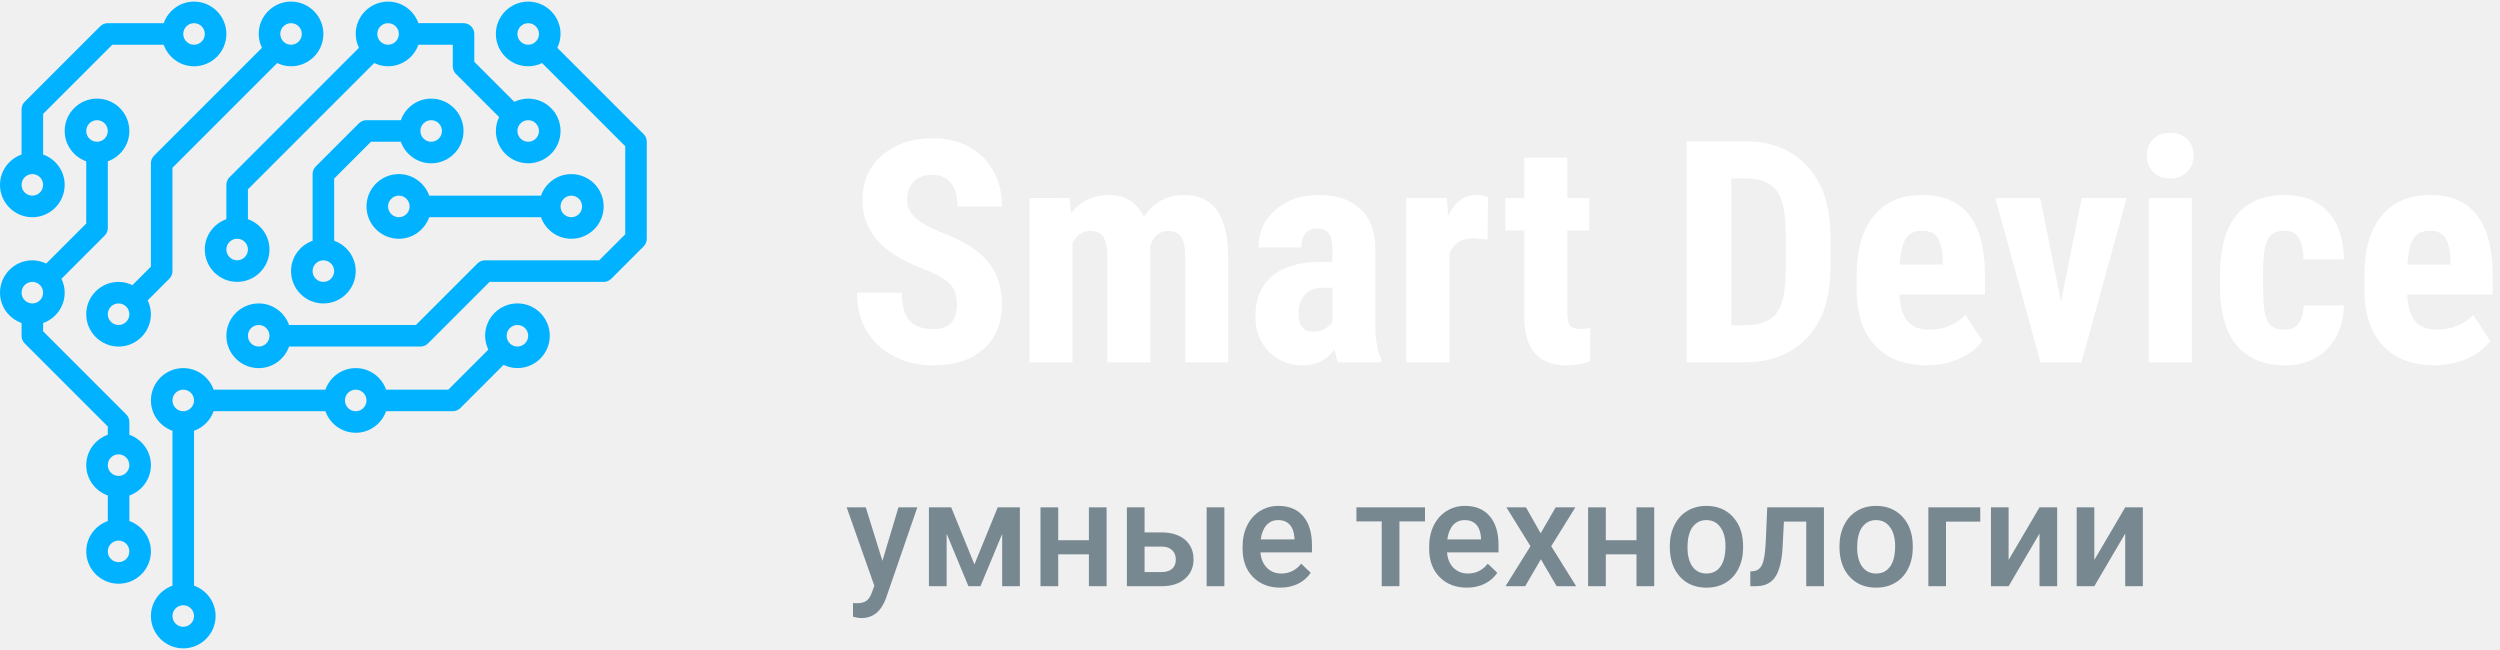
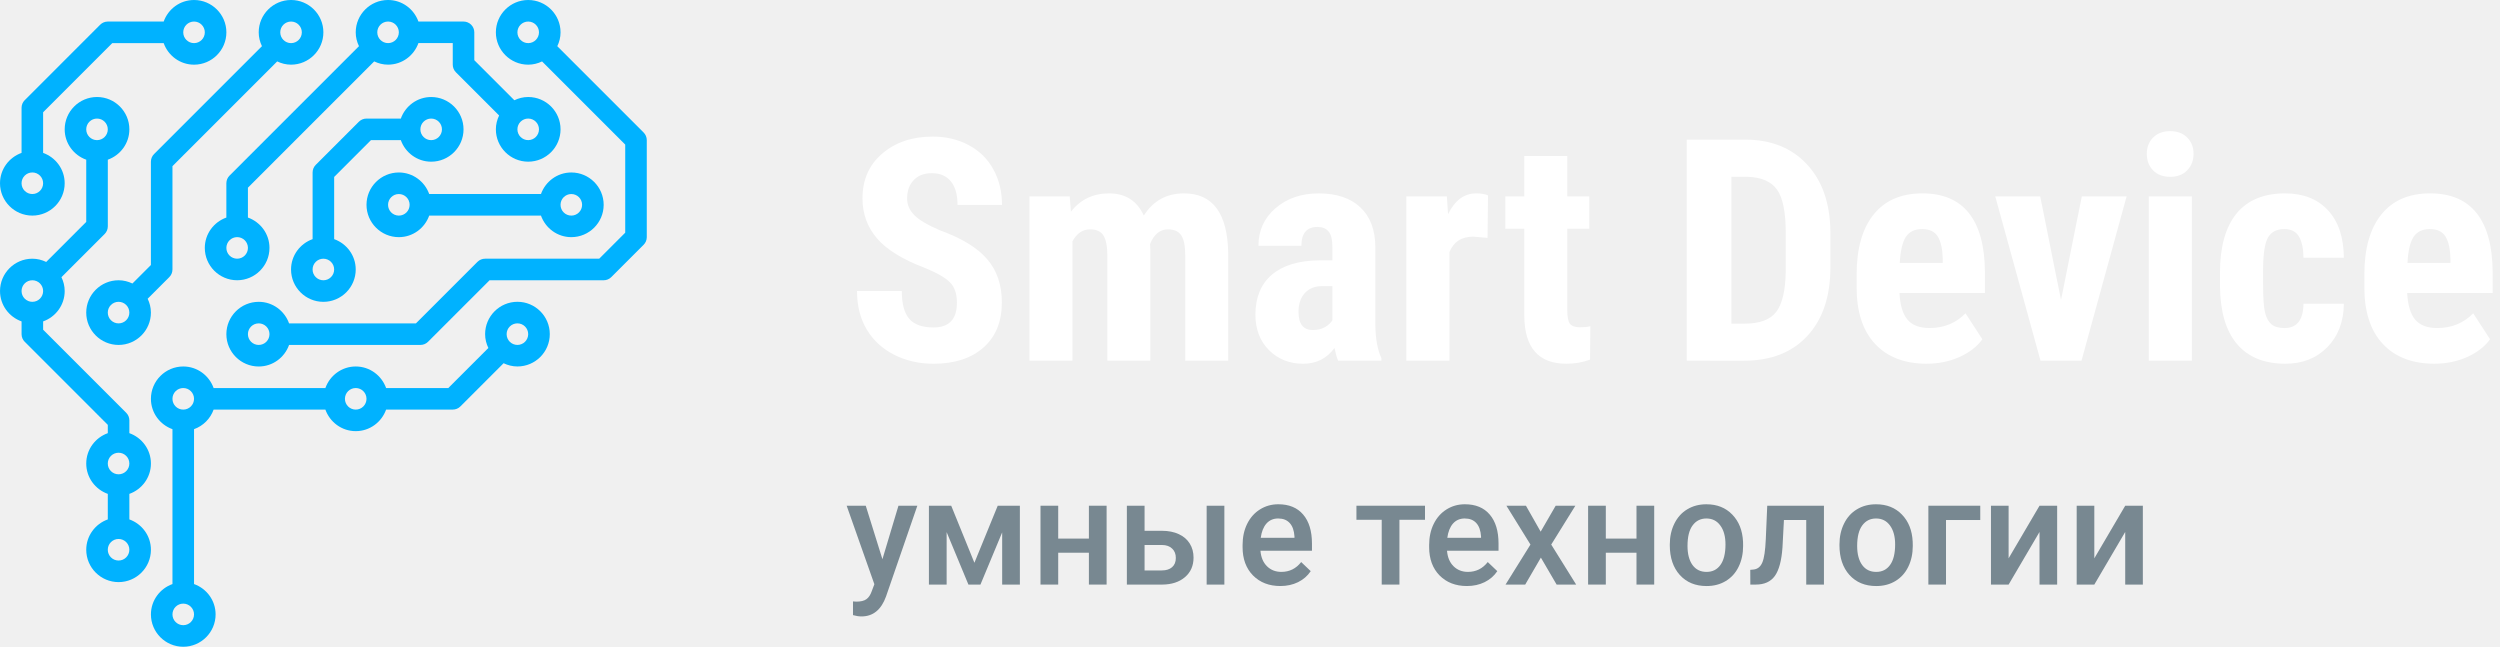
- <svg xmlns="http://www.w3.org/2000/svg" fill="none" height="52" viewBox="0 0 201 52" width="200">
-   <g fill="#fff">
+ <svg xmlns="http://www.w3.org/2000/svg" fill="none" viewBox="0 0 201 52" preserveAspectRatio="none">
+   <g class="title" fill="#fff">
    <path d="m76.936 24.337c0-.724-.187-1.27-.561-1.636-.366-.374-1.038-.761-2.014-1.16-1.782-.675-3.064-1.465-3.845-2.368-.781-.911-1.172-1.986-1.172-3.223 0-1.497.529-2.698 1.587-3.601 1.066-.911 2.417-1.367 4.053-1.367 1.091 0 2.063.232 2.917.696.855.456 1.51 1.103 1.965 1.941.464.838.696 1.79.696 2.857h-3.577c0-.83-.179-1.461-.537-1.892-.35-.44-.859-.659-1.526-.659-.627 0-1.115.187-1.465.561-.35.366-.525.863-.525 1.489 0 .488.195.932.586 1.331.391.391 1.082.797 2.075 1.221 1.733.627 2.991 1.396 3.772 2.307.789.911 1.184 2.071 1.184 3.479 0 1.546-.492 2.755-1.477 3.626s-2.323 1.306-4.016 1.306c-1.147 0-2.193-.236-3.137-.708-.944-.472-1.685-1.147-2.222-2.026-.529-.879-.793-1.917-.793-3.113h3.601c0 1.025.199 1.77.598 2.234.399.464 1.05.696 1.953.696 1.253 0 1.88-.663 1.88-1.99z" />
    <path d="m86.005 15.792.098 1.221c.773-.977 1.794-1.465 3.064-1.465 1.318 0 2.25.594 2.795 1.782.757-1.188 1.835-1.782 3.235-1.782 2.311 0 3.495 1.599 3.552 4.797v8.655h-3.455v-8.435c0-.765-.106-1.31-.317-1.636-.211-.326-.57-.488-1.074-.488-.643 0-1.123.395-1.44 1.184l.024.415v8.96h-3.455v-8.411c0-.757-.102-1.302-.305-1.636-.203-.342-.566-.513-1.086-.513-.594 0-1.066.322-1.416.964v9.595h-3.455v-13.208z" />
    <path d="m107.587 29c-.097-.203-.195-.545-.293-1.025-.618.846-1.456 1.27-2.514 1.27-1.107 0-2.027-.366-2.759-1.099-.724-.732-1.086-1.681-1.086-2.844 0-1.383.439-2.454 1.318-3.211.887-.757 2.161-1.143 3.821-1.16h1.05v-1.062c0-.594-.102-1.013-.306-1.257-.203-.244-.5-.366-.891-.366-.862 0-1.294.505-1.294 1.514h-3.454c0-1.221.455-2.226 1.367-3.015.919-.797 2.079-1.196 3.479-1.196 1.448 0 2.567.378 3.357 1.135.797.749 1.196 1.823 1.196 3.223v6.213c.016 1.139.179 2.03.488 2.673v.207zm-2.038-2.466c.382 0 .708-.077.976-.232.269-.155.468-.338.599-.549v-2.747h-.831c-.585 0-1.049.187-1.391.562-.334.374-.501.875-.501 1.501 0 .977.383 1.465 1.148 1.465z" />
    <path d="m119.599 19.125-1.147-.098c-.944 0-1.583.415-1.917 1.245v8.728h-3.467v-13.208h3.26l.097 1.428c.546-1.115 1.298-1.672 2.259-1.672.39 0 .708.053.952.159z" />
    <path d="m126.008 12.545v3.247h1.77v2.6h-1.77v6.555c0 .521.069.879.207 1.074.147.195.424.293.83.293.334 0 .607-.029.818-.086l-.024 2.686c-.586.22-1.221.33-1.904.33-2.23 0-3.357-1.278-3.382-3.833v-7.019h-1.526v-2.6h1.526v-3.247z" />
    <path d="m135.615 29v-17.773h4.699c2.076 0 3.728.659 4.957 1.978 1.236 1.318 1.867 3.125 1.892 5.42v2.881c0 2.336-.619 4.171-1.856 5.505-1.229 1.327-2.925 1.99-5.09 1.99zm3.589-14.783v11.804h1.074c1.196 0 2.038-.313 2.527-.94.488-.635.744-1.725.769-3.271v-3.088c0-1.66-.232-2.816-.696-3.467-.464-.659-1.253-1.005-2.368-1.038z" />
    <path d="m154.914 29.244c-1.774 0-3.157-.529-4.15-1.587-.993-1.058-1.49-2.572-1.49-4.541v-1.05c0-2.083.456-3.691 1.368-4.822.911-1.131 2.217-1.697 3.918-1.697 1.66 0 2.909.533 3.748 1.599.838 1.058 1.265 2.629 1.281 4.712v1.697h-6.872c.049.977.264 1.693.647 2.148.382.448.972.671 1.77.671 1.155 0 2.12-.395 2.893-1.184l1.355 2.087c-.423.586-1.038 1.062-1.843 1.428-.806.358-1.681.537-2.625.537zm-2.173-8.105h3.455v-.317c-.016-.789-.147-1.387-.391-1.794s-.667-.61-1.269-.61c-.603 0-1.042.216-1.319.647-.268.431-.427 1.123-.476 2.075z" />
    <path d="m165.705 24.117 1.672-8.325h3.602l-3.626 13.208h-3.296l-3.638-13.208h3.614z" />
    <path d="m176.228 29h-3.467v-13.208h3.467zm-3.626-16.626c0-.537.171-.977.513-1.318s.797-.513 1.367-.513 1.025.171 1.367.513.513.781.513 1.318c0 .529-.171.968-.513 1.318-.334.35-.789.525-1.367.525s-1.038-.175-1.379-.525c-.334-.35-.501-.789-.501-1.318z" />
    <path d="m183.674 26.375c1.001 0 1.509-.651 1.526-1.953h3.247c-.016 1.44-.46 2.604-1.331 3.491-.871.887-1.994 1.331-3.369 1.331-1.701 0-2.999-.529-3.894-1.587-.895-1.058-1.351-2.616-1.367-4.675v-1.05c0-2.075.439-3.658 1.318-4.748.887-1.091 2.193-1.636 3.919-1.636 1.456 0 2.604.452 3.442 1.355.838.895 1.266 2.169 1.282 3.821h-3.247c-.008-.741-.131-1.31-.367-1.709-.236-.399-.626-.598-1.171-.598-.603 0-1.034.216-1.294.647-.261.423-.399 1.249-.415 2.478v1.343c0 1.074.053 1.827.158 2.258.106.423.281.737.525.94.244.195.59.293 1.038.293z" />
    <path d="m195.734 29.244c-1.774 0-3.157-.529-4.15-1.587-.993-1.058-1.489-2.572-1.489-4.541v-1.05c0-2.083.455-3.691 1.367-4.822.911-1.131 2.218-1.697 3.918-1.697 1.661 0 2.91.533 3.748 1.599.838 1.058 1.265 2.629 1.282 4.712v1.697h-6.873c.049.977.265 1.693.647 2.148.383.448.973.671 1.77.671 1.156 0 2.12-.395 2.893-1.184l1.355 2.087c-.423.586-1.037 1.062-1.843 1.428-.806.358-1.681.537-2.625.537zm-2.172-8.105h3.454v-.317c-.016-.789-.146-1.387-.391-1.794-.244-.407-.667-.61-1.269-.61s-1.042.216-1.318.647c-.269.431-.428 1.123-.476 2.075z" />
  </g>
-   <g fill="#788891">
+   <g class="subtitle" fill="#788891">
    <path d="m70.947 44.961 1.289-4.301h1.518l-2.519 7.301c-.387 1.066-1.043 1.6-1.969 1.6-.207 0-.435-.035-.685-.105v-1.102l.27.018c.359 0 .629-.066.809-.199.184-.129.328-.348.434-.656l.205-.545-2.227-6.311h1.535z" />
    <path d="m78.342 45.248 1.875-4.588h1.781v6.34h-1.424v-4.195l-1.746 4.195h-.967l-1.752-4.219v4.219h-1.424v-6.34h1.793z" />
    <path d="m88.971 47h-1.424v-2.561h-2.467v2.561h-1.424v-6.34h1.424v2.643h2.467v-2.643h1.424z" />
    <path d="m92.023 42.676h1.395c.519 0 .973.09 1.359.27.387.18.68.432.879.756.203.324.305.701.305 1.131 0 .652-.23 1.176-.691 1.57-.461.395-1.074.594-1.84.598h-2.83v-6.34h1.424zm6.416 4.324h-1.424v-6.34h1.424zm-6.416-3.182v2.045h1.389c.348 0 .621-.086.82-.258.203-.176.305-.424.305-.744s-.1-.572-.299-.756c-.195-.188-.461-.283-.797-.287z" />
    <path d="m102.939 47.117c-.902 0-1.634-.283-2.197-.85-.558-.57-.838-1.328-.838-2.273v-.176c0-.633.121-1.197.364-1.693.246-.5.589-.889 1.031-1.166.441-.277.933-.416 1.476-.416.864 0 1.53.275 1.998.826.473.551.709 1.33.709 2.338v.574h-4.142c.043.523.217.938.521 1.242.309.305.696.457 1.16.457.653 0 1.184-.264 1.594-.791l.768.732c-.254.379-.594.674-1.02.885-.422.207-.896.311-1.424.311zm-.169-5.432c-.391 0-.708.137-.95.41-.238.273-.39.654-.457 1.143h2.713v-.105c-.031-.477-.158-.836-.381-1.078-.222-.246-.531-.369-.925-.369z" />
    <path d="m114.57 41.791h-2.056v5.209h-1.424v-5.209h-2.033v-1.131h5.513z" />
    <path d="m117.939 47.117c-.902 0-1.634-.283-2.197-.85-.558-.57-.838-1.328-.838-2.273v-.176c0-.633.121-1.197.364-1.693.246-.5.589-.889 1.031-1.166.441-.277.933-.416 1.476-.416.864 0 1.53.275 1.998.826.473.551.709 1.33.709 2.338v.574h-4.142c.043.523.217.938.521 1.242.309.305.696.457 1.16.457.653 0 1.184-.264 1.594-.791l.768.732c-.254.379-.594.674-1.02.885-.422.207-.896.311-1.424.311zm-.169-5.432c-.391 0-.708.137-.95.41-.238.273-.39.654-.457 1.143h2.713v-.105c-.031-.477-.158-.836-.381-1.078-.222-.246-.531-.369-.925-.369z" />
    <path d="m123.869 42.746 1.207-2.086h1.582l-1.939 3.123 2.004 3.217h-1.571l-1.265-2.168-1.26 2.168h-1.582l2.004-3.217-1.934-3.123h1.571z" />
    <path d="m132.998 47h-1.424v-2.561h-2.467v2.561h-1.423v-6.34h1.423v2.643h2.467v-2.643h1.424z" />
    <path d="m134.252 43.772c0-.621.123-1.18.369-1.676.246-.5.592-.883 1.037-1.148.446-.27.957-.404 1.535-.404.856 0 1.549.275 2.08.826.536.551.825 1.281.868 2.191l.005.334c0 .625-.121 1.184-.363 1.676-.238.492-.582.873-1.031 1.143-.445.27-.961.404-1.547.404-.894 0-1.611-.297-2.15-.891-.535-.598-.803-1.393-.803-2.385zm1.424.123c0 .652.135 1.164.404 1.535.27.367.645.551 1.125.551.481 0 .854-.188 1.119-.562.27-.375.405-.924.405-1.647 0-.641-.139-1.149-.417-1.524-.273-.375-.646-.562-1.119-.562-.464 0-.834.186-1.107.557-.274.367-.41.918-.41 1.652z" />
    <path d="m146.645 40.66v6.34h-1.424v-5.191h-1.793l-.117 2.209c-.075 1.062-.28 1.826-.616 2.291-.332.461-.841.691-1.529.691h-.439l-.006-1.184.293-.029c.312-.043.539-.232.679-.568.145-.34.237-.957.276-1.852l.117-2.707z" />
    <path d="m147.893 43.772c0-.621.123-1.18.369-1.676.246-.5.592-.883 1.037-1.148.445-.27.957-.404 1.535-.404.855 0 1.549.275 2.08.826.535.551.824 1.281.867 2.191l.006.334c0 .625-.121 1.184-.363 1.676-.238.492-.582.873-1.031 1.143-.446.27-.961.404-1.547.404-.895 0-1.612-.297-2.151-.891-.535-.598-.802-1.393-.802-2.385zm1.423.123c0 .652.135 1.164.405 1.535.269.367.644.551 1.125.551.48 0 .853-.188 1.119-.562.269-.375.404-.924.404-1.647 0-.641-.139-1.149-.416-1.524-.273-.375-.646-.562-1.119-.562-.465 0-.834.186-1.107.557-.274.367-.411.918-.411 1.652z" />
    <path d="m159.213 41.809h-2.754v5.191h-1.418v-6.34h4.172z" />
    <path d="m163.977 40.66h1.418v6.34h-1.418v-4.231l-2.485 4.231h-1.418v-6.34h1.418v4.23z" />
    <path d="m170.867 40.66h1.418v6.34h-1.418v-4.231l-2.484 4.231h-1.418v-6.34h1.418v4.23z" />
  </g>
  <path d="m32.067 13.867c1.128 0 2.082.727 2.441 1.733h8.986c.359-1.006 1.312-1.733 2.441-1.733 1.433 0 2.6 1.167 2.6 2.6 0 1.433-1.167 2.6-2.6 2.6-1.128 0-2.082-.727-2.441-1.733h-8.986c-.359 1.006-1.312 1.733-2.441 1.733-1.433 0-2.6-1.167-2.6-2.6 0-1.433 1.167-2.6 2.601-2.6zm13.867 3.467c.478 0 .867-.388.867-.867s-.389-.867-.867-.867c-.477 0-.867.388-.867.867s.389.867.867.867zm-13.867 0c.477 0 .867-.388.867-.867s-.389-.867-.867-.867c-.478 0-.867.388-.867.867s.389.867.867.867z" fill="#00b2ff" />
  <path d="m25.133 19.226v-5.359c0-.231.091-.451.254-.613l3.467-3.467c.162-.163.383-.254.613-.254h2.76c.359-1.006 1.312-1.733 2.441-1.733 1.433 0 2.6 1.167 2.6 2.6 0 1.433-1.167 2.6-2.6 2.6-1.128 0-2.082-.727-2.441-1.733h-2.401l-2.959 2.959v5.001c1.006.359 1.733 1.312 1.733 2.441 0 1.433-1.167 2.6-2.6 2.6-1.433 0-2.6-1.167-2.6-2.6 0-1.128.727-2.082 1.733-2.441zm9.533-7.959c.477 0 .867-.388.867-.867 0-.478-.389-.867-.867-.867s-.867.388-.867.867c0 .478.389.867.867.867zm-8.667 11.267c.478 0 .867-.388.867-.867s-.389-.867-.867-.867c-.477 0-.867.388-.867.867s.389.867.867.867z" fill="#00b2ff" />
  <path d="m9.533 22.533c.4 0 .775.098 1.114.261l1.486-1.486v-8.308c0-.231.091-.451.254-.613l8.674-8.674c-.163-.339-.261-.713-.261-1.114 0-1.433 1.167-2.6 2.6-2.6s2.6 1.167 2.6 2.6c0 1.433-1.167 2.6-2.6 2.6-.4 0-.775-.098-1.114-.261l-8.42 8.42v8.308c0 .231-.091.451-.254.613l-1.74 1.74c.163.339.261.713.261 1.114 0 1.433-1.167 2.6-2.6 2.6s-2.6-1.167-2.6-2.6c0-1.433 1.167-2.6 2.6-2.6zm13.867-19.066c.477 0 .867-.388.867-.867 0-.478-.389-.867-.867-.867s-.867.388-.867.867c0 .478.389.867.867.867zm-13.867 22.533c.478 0 .867-.388.867-.867s-.389-.867-.867-.867c-.478 0-.867.388-.867.867s.389.867.867.867z" fill="#00b2ff" />
  <path d="m1.733 12.293v-3.626c0-.231.091-.451.254-.613l6.067-6.067c.162-.163.383-.254.613-.254h4.493c.359-1.006 1.312-1.733 2.441-1.733 1.433 0 2.6 1.167 2.6 2.6 0 1.433-1.167 2.6-2.6 2.6-1.128 0-2.082-.727-2.441-1.733h-4.134l-5.559 5.559v3.267c1.006.359 1.733 1.312 1.733 2.441 0 1.433-1.167 2.6-2.6 2.6s-2.6-1.167-2.6-2.6c0-1.128.727-2.082 1.733-2.441zm13.867-8.826c.477 0 .867-.388.867-.867 0-.478-.389-.867-.867-.867-.478 0-.867.388-.867.867 0 .478.389.867.867.867zm-13 12.133c.478 0 .867-.388.867-.867s-.389-.867-.867-.867-.867.388-.867.867.389.867.867.867z" fill="#00b2ff" />
  <path d="m13.866 46.959v-12.453c-1.005-.359-1.732-1.312-1.732-2.441 0-1.433 1.167-2.6 2.6-2.6 1.128 0 2.082.727 2.441 1.733h8.986c.359-1.006 1.312-1.733 2.441-1.733s2.082.727 2.441 1.733h5.001l3.22-3.22c-.163-.339-.261-.713-.261-1.114 0-1.433 1.167-2.6 2.6-2.6 1.433 0 2.6 1.167 2.6 2.6 0 1.433-1.167 2.6-2.6 2.6-.4 0-.775-.098-1.114-.261l-3.474 3.474c-.162.163-.383.254-.613.254h-5.359c-.359 1.006-1.312 1.733-2.441 1.733s-2.082-.727-2.441-1.733h-8.986c-.262.734-.84 1.312-1.574 1.574v12.453c1.006.359 1.733 1.312 1.733 2.441 0 1.433-1.167 2.6-2.6 2.6-1.433 0-2.6-1.167-2.6-2.6 0-1.128.727-2.082 1.733-2.441zm27.734-19.227c.477 0 .867-.388.867-.867s-.389-.867-.867-.867c-.478 0-.867.388-.867.867s.389.867.867.867zm-13 5.2c.477 0 .867-.388.867-.867s-.389-.867-.867-.867c-.478 0-.867.388-.867.867s.389.867.867.867zm-13.867 17.333c.477 0 .867-.388.867-.867 0-.478-.389-.867-.867-.867s-.867.388-.867.867c0 .478.389.867.867.867zm0-17.333c.477 0 .867-.388.867-.867s-.389-.867-.867-.867-.867.388-.867.867.389.867.867.867z" fill="#00b2ff" />
  <path d="m18.2 17.492v-2.759c0-.231.091-.451.254-.613l10.407-10.407c-.163-.339-.261-.713-.261-1.114 0-1.433 1.167-2.6 2.6-2.6 1.128 0 2.082.727 2.441 1.733h3.626c.478 0 .867.387.867.867v2.241l3.22 3.22c.339-.163.713-.261 1.114-.261 1.433 0 2.6 1.167 2.6 2.6 0 1.433-1.167 2.6-2.6 2.6-1.433 0-2.6-1.167-2.6-2.6 0-.4.098-.775.261-1.114l-3.474-3.474c-.163-.162-.254-.382-.254-.613v-1.733h-2.76c-.359 1.006-1.312 1.733-2.441 1.733-.4 0-.775-.098-1.114-.261l-10.153 10.153v2.401c1.006.359 1.733 1.312 1.733 2.441 0 1.433-1.167 2.6-2.6 2.6-1.433 0-2.6-1.167-2.6-2.6 0-1.128.727-2.082 1.733-2.441zm24.267-6.226c.477 0 .867-.388.867-.867 0-.478-.389-.867-.867-.867-.478 0-.867.388-.867.867 0 .478.389.867.867.867zm-11.267-7.8c.477 0 .867-.388.867-.867 0-.478-.389-.867-.867-.867s-.867.388-.867.867c0 .478.389.867.867.867zm-12.133 17.333c.477 0 .867-.388.867-.867s-.389-.867-.867-.867c-.478 0-.867.388-.867.867s.389.867.867.867z" fill="#00b2ff" />
  <path d="m20.8 24.266c1.128 0 2.082.727 2.441 1.733h10.201l4.946-4.946c.162-.163.383-.254.613-.254h9.175l2.092-2.092v-7.082l-6.686-6.686c-.339.163-.713.261-1.114.261-1.433 0-2.6-1.167-2.6-2.6 0-1.433 1.167-2.6 2.6-2.6 1.433 0 2.6 1.167 2.6 2.6 0 .4-.098.775-.261 1.114l6.94 6.94c.163.162.254.382.254.613v7.8c0 .231-.091.451-.254.613l-2.6 2.6c-.162.163-.383.254-.613.254h-9.175l-4.946 4.946c-.162.163-.383.254-.613.254h-10.559c-.359 1.006-1.312 1.733-2.441 1.733-1.433 0-2.6-1.167-2.6-2.6 0-1.433 1.167-2.6 2.6-2.6zm21.667-22.533c-.478 0-.867.388-.867.867 0 .478.389.867.867.867.477 0 .867-.388.867-.867 0-.478-.389-.867-.867-.867zm-21.667 26c.477 0 .867-.388.867-.867s-.389-.867-.867-.867-.867.388-.867.867.389.867.867.867z" fill="#00b2ff" />
  <path d="m2.6 20.8c.4 0 .775.098 1.114.261l3.22-3.22v-5.001c-1.006-.359-1.733-1.312-1.733-2.441 0-1.433 1.167-2.6 2.6-2.6 1.433 0 2.6 1.167 2.6 2.6 0 1.128-.727 2.082-1.733 2.441v5.359c0 .231-.091.451-.254.613l-3.474 3.474c.163.339.261.713.261 1.114 0 1.128-.727 2.082-1.733 2.441v.667l6.679 6.679c.163.162.254.382.254.613v1.026c1.006.359 1.733 1.312 1.733 2.441s-.727 2.082-1.733 2.441v2.053c1.006.359 1.733 1.312 1.733 2.441 0 1.433-1.167 2.6-2.6 2.6-1.433 0-2.6-1.167-2.6-2.6 0-1.128.727-2.082 1.733-2.441v-2.053c-1.006-.359-1.733-1.312-1.733-2.441s.727-2.082 1.733-2.441v-.667l-6.679-6.679c-.163-.162-.254-.382-.254-.613v-1.026c-1.006-.359-1.733-1.312-1.733-2.441 0-1.433 1.167-2.6 2.6-2.6zm5.2-9.533c.478 0 .867-.388.867-.867 0-.478-.389-.867-.867-.867-.478 0-.867.388-.867.867 0 .478.389.867.867.867zm1.733 33.8c.477 0 .867-.388.867-.867s-.389-.867-.867-.867c-.478 0-.867.388-.867.867s.389.867.867.867zm0-6.933c.477 0 .867-.388.867-.867s-.389-.867-.867-.867c-.478 0-.867.388-.867.867s.389.867.867.867zm-6.933-13.867c.478 0 .867-.388.867-.867s-.389-.867-.867-.867c-.478 0-.867.388-.867.867s.389.867.867.867z" fill="#00b2ff" />
</svg>
